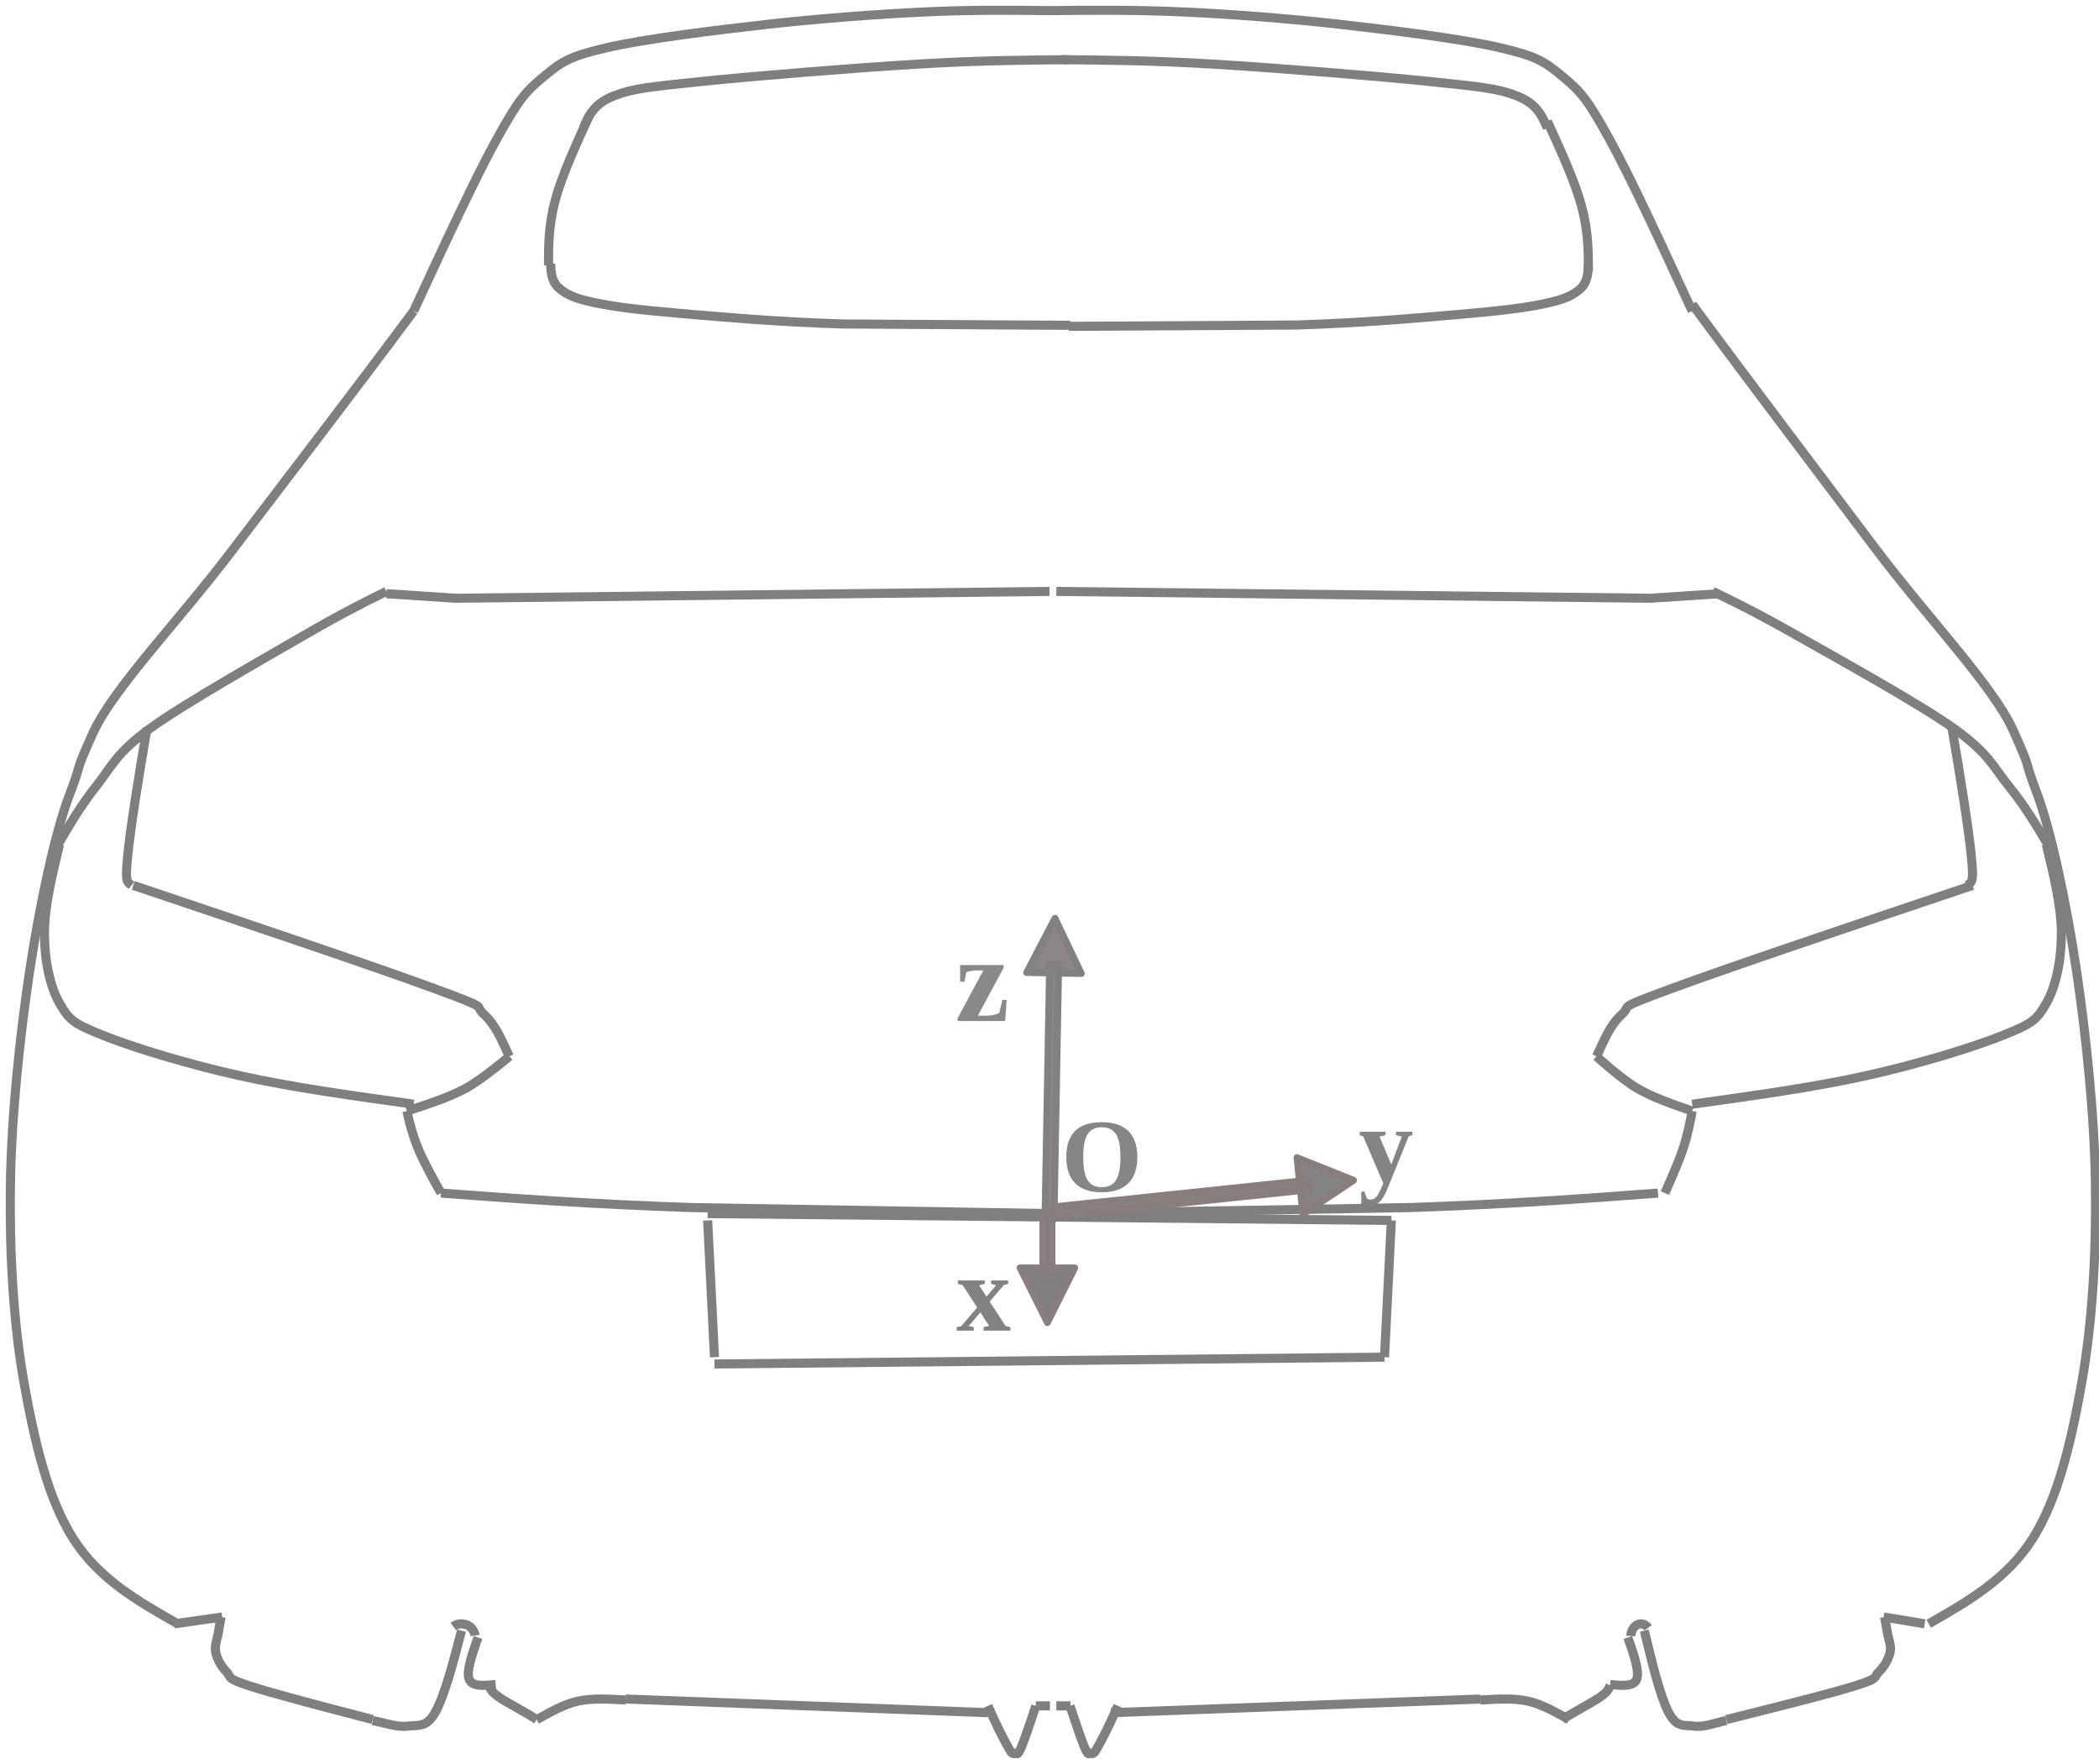
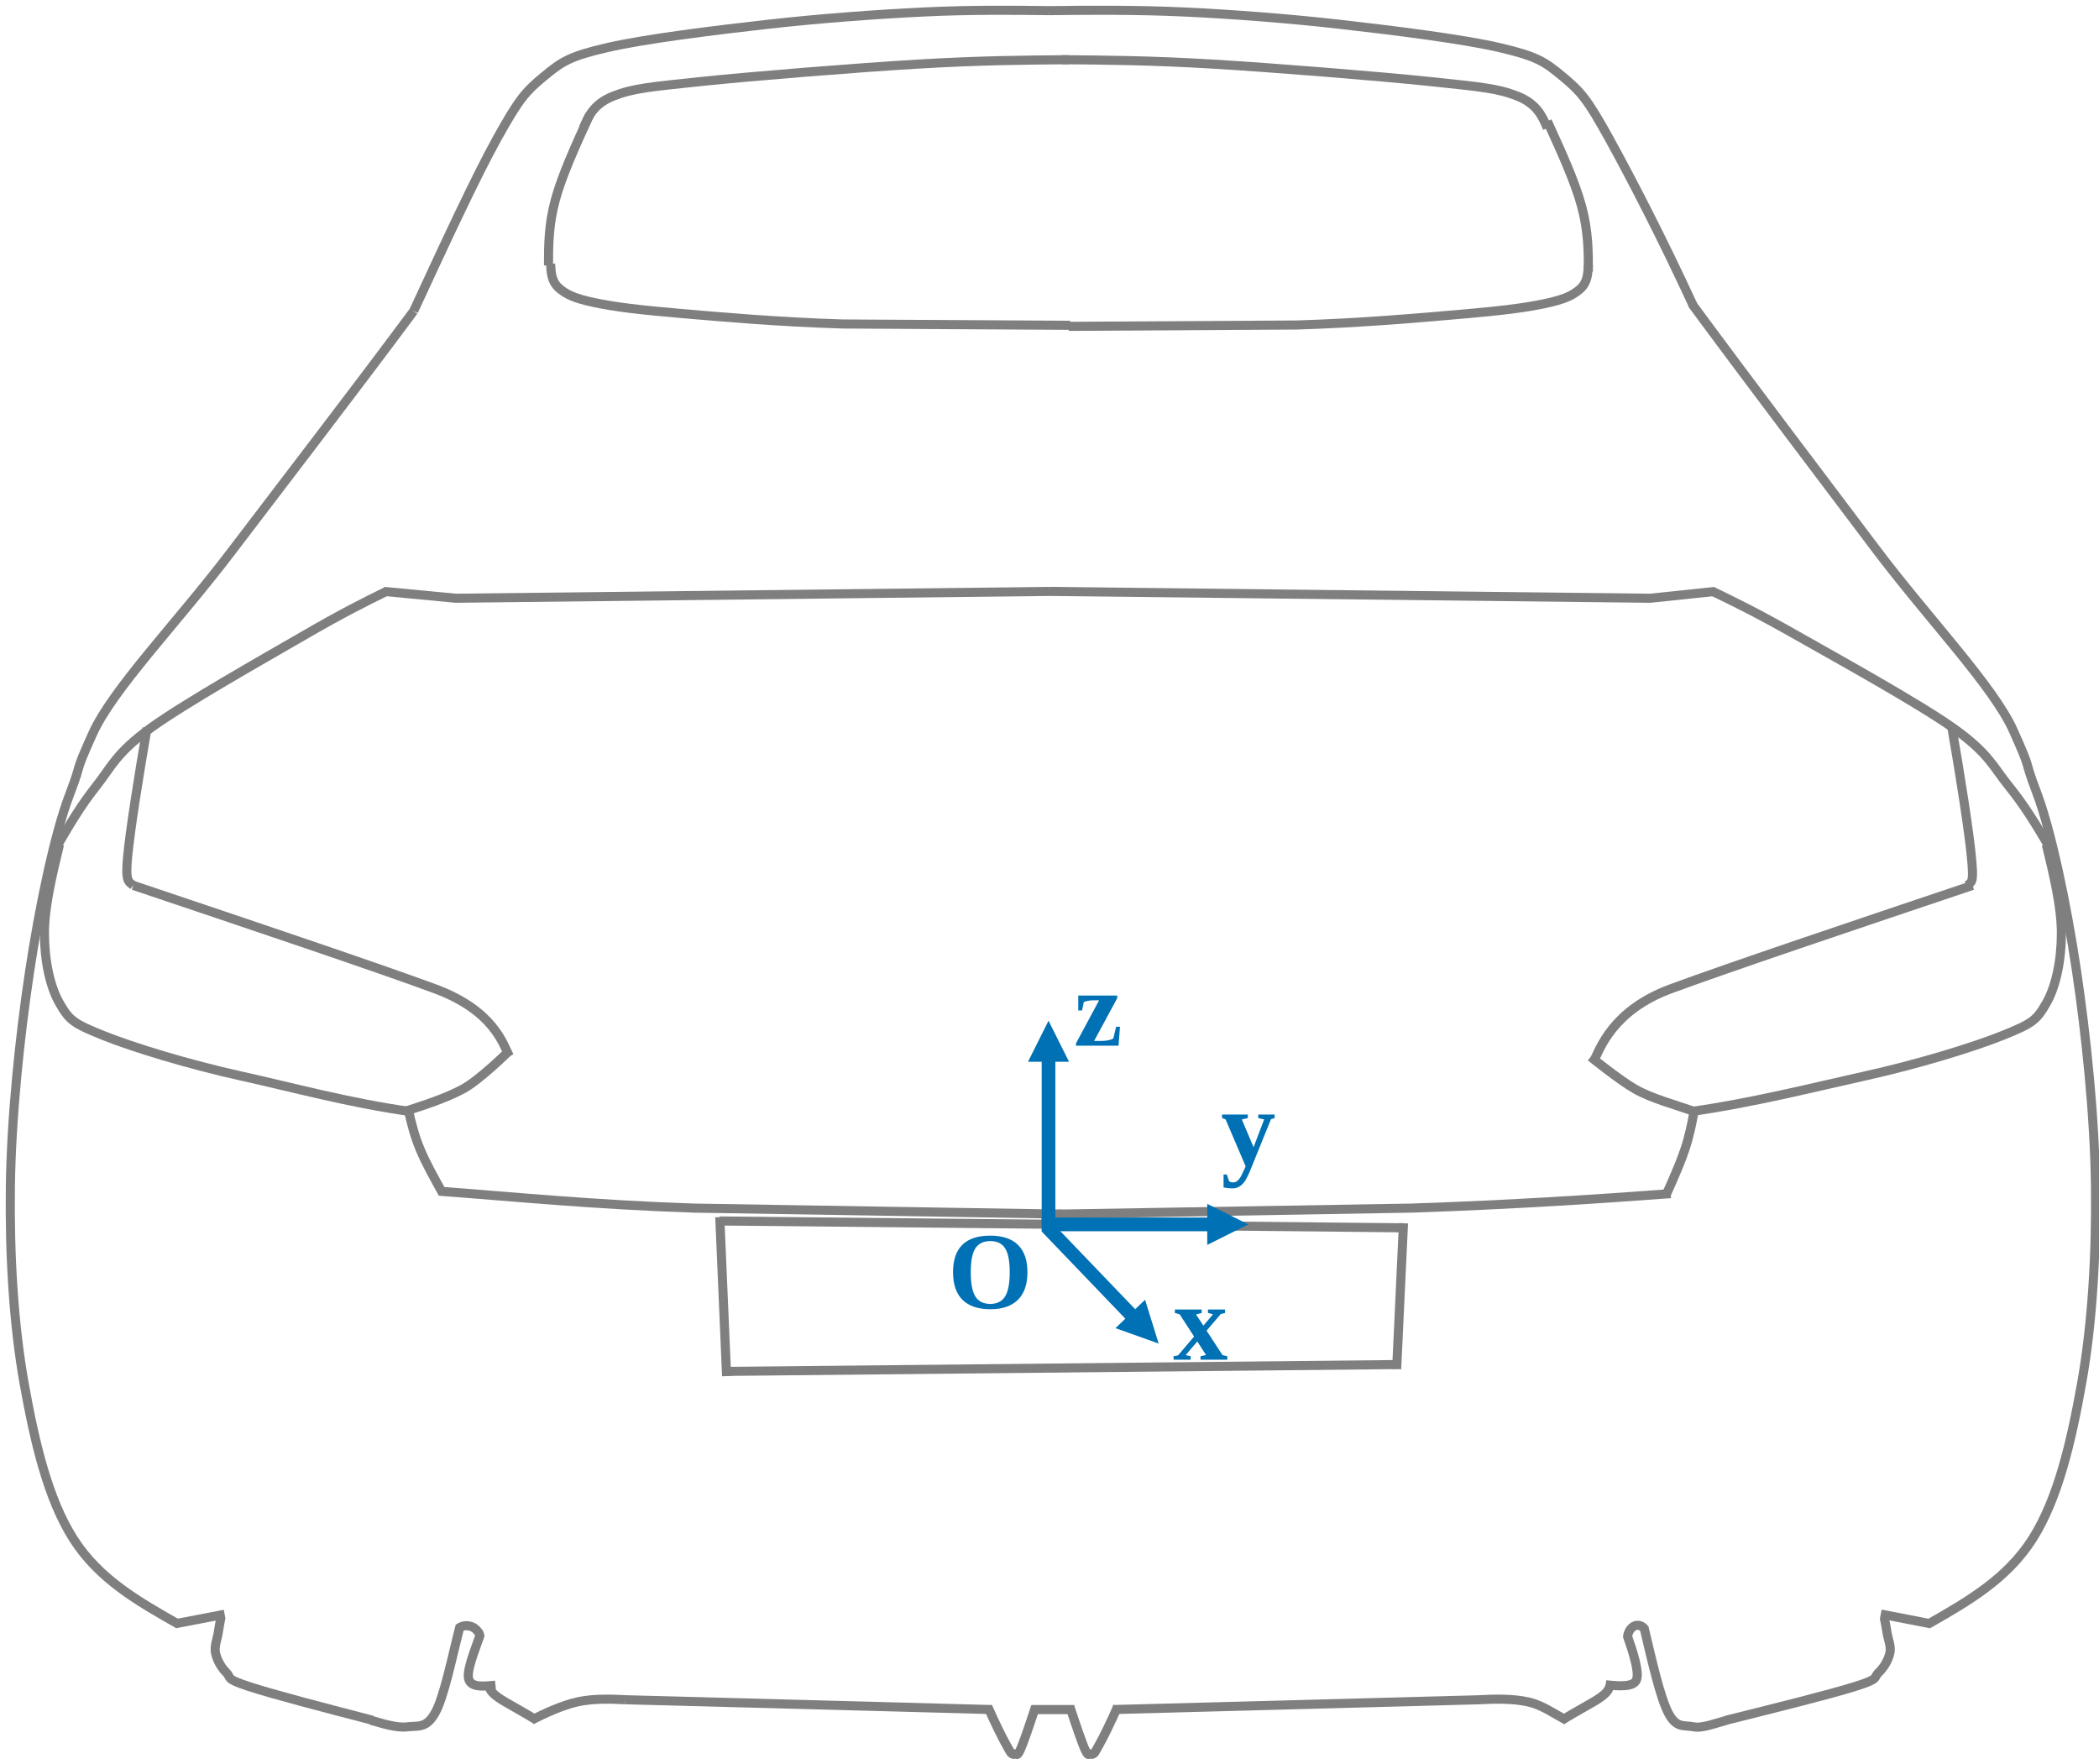
<svg xmlns="http://www.w3.org/2000/svg" width="100%" height="100%" viewBox="0 0 307 258" version="1.1" xml:space="preserve" style="fill-rule:evenodd;clip-rule:evenodd;stroke-miterlimit:8;">
  <g transform="matrix(1,0,0,1,-420,-247)">
    <path d="M445.994,484.5C440.243,481.233 434.491,477.967 430.747,472.1C427.002,466.233 425.062,457.9 423.524,449.3C421.986,440.7 421.384,430.533 421.518,420.5C421.652,410.467 422.889,398.633 424.327,389.1C425.764,379.567 428.005,368.9 430.145,363.3C432.285,357.7 430.613,360.833 433.555,354.3C436.498,347.767 445.994,338 453.818,327.7C461.642,317.4 471.74,304.3 480.5,292.5" style="fill:none;stroke:rgb(127,127,127);stroke-width:1.33px;" />
    <path d="M480.5,292.5C485.026,282.718 489.553,272.935 492.726,267.216C495.9,261.497 496.869,260.394 499.541,258.186C502.213,255.979 503.316,255.243 508.761,253.973C514.206,252.702 524.495,251.431 532.211,250.561C539.928,249.692 548.179,249.09 555.06,248.755C561.942,248.421 568.222,248.488 573.5,248.555" style="fill:none;stroke:rgb(127,127,127);stroke-width:1.33px;" />
    <g transform="matrix(1,0,0,1,3.02816,-28.919)">
      <path d="M573.5,323.5L540.188,323.304C530.646,323.011 522.301,322.261 516.251,321.739C510.2,321.217 506.809,320.793 503.883,320.174C500.958,319.554 499.761,318.967 498.697,318.022C497.633,317.076 497.567,315.788 497.5,314.5" style="fill:none;stroke:rgb(127,127,127);stroke-width:1.33px;" />
    </g>
    <g transform="matrix(1,0,0,1,2.72535,-29.6761)">
      <path d="M503.5,293.5C501.5,297.883 499.5,302.233 498.5,305.9C497.5,309.567 497.5,312.617 497.5,315.5" style="fill:none;stroke:rgb(127,127,127);stroke-width:1.33px;" />
    </g>
    <g transform="matrix(1,0,0,1,1.8169,-28.7676)">
      <path d="M503.5,294.5C504.267,292.727 505.033,290.954 507.9,289.819C510.767,288.684 513.267,288.472 520.7,287.692C528.133,286.911 543.533,285.67 552.5,285.138C561.467,284.607 567.983,284.553 574.5,284.5" style="fill:none;stroke:rgb(127,127,127);stroke-width:1.33px;" />
    </g>
-     <path d="M445.5,484.5L452.5,483.5" style="fill:none;stroke:rgb(127,127,127);stroke-width:1.33px;" />
-     <path d="M474.5,498.5C467.258,496.616 460.016,494.733 456.452,493.569C452.889,492.404 453.935,492.336 453.118,491.514C452.3,490.692 451.744,489.596 451.548,488.637C451.352,487.678 451.81,486.616 451.94,485.76C452.071,484.904 452.202,484.202 452.333,483.5" style="fill:none;stroke:rgb(127,127,127);stroke-width:1.33px;" />
-     <path d="M487.5,485.5C486.292,490.189 484.978,495.114 483.664,497.441C482.35,499.769 481.142,499.263 479.615,499.465C478.088,499.667 476.152,498.942 474.5,498.655" style="fill:none;stroke:rgb(127,127,127);stroke-width:1.33px;" />
-     <path d="M486.303,484.898C487.188,484.237 488.441,484.418 489.102,485.303C489.301,485.569 489.431,485.881 489.479,486.21" style="fill:none;stroke:rgb(127,127,127);stroke-width:1.33px;" />
-     <path d="M489.91,486.5C489.047,488.969 488.183,491.438 488.615,492.583C489.047,493.727 490.773,493.547 492.5,493.368" style="fill:none;stroke:rgb(127,127,127);stroke-width:1.33px;" />
-     <path d="M498.5,498.5C496.7,497.327 494.067,496 492.9,495.167C491.733,494.333 491.7,493.932 491.5,493.5" style="fill:none;stroke:rgb(127,127,127);stroke-width:1.33px;" />
-     <path d="M498.5,498.5C500.343,497.533 502.348,496.286 504.515,495.81C506.682,495.334 509.075,495.516 511.5,495.642" style="fill:none;stroke:rgb(127,127,127);stroke-width:1.33px;" />
-     <path d="M564.5,497.5L511.5,495.5" style="fill:none;stroke:rgb(127,127,127);stroke-width:1.33px;" />
-     <path d="M564.5,496.5C565.5,498.799 566.633,501.098 567.3,502.265C567.967,503.431 567.9,503.466 568.5,503.5" style="fill:none;stroke:rgb(127,127,127);stroke-width:1.33px;" />
-     <path d="M571.5,496.5C570.603,499.198 569.706,501.896 569.206,502.938C568.706,503.98 568.603,503.367 568.5,502.754" style="fill:none;stroke:rgb(127,127,127);stroke-width:1.33px;" />
-     <path d="M571.5,496.5L573.567,496.5" style="fill:none;stroke:rgb(127,127,127);stroke-width:1.33px;" />
-     <path d="M494.5,401.5C493.593,399.719 492.687,397.098 490.874,395.452C489.06,393.805 492.183,394.78 483.621,391.621C475.059,388.462 457.279,382.481 439.5,376.5" style="fill:none;stroke:rgb(127,127,127);stroke-width:1.33px;" />
-     <path d="M439.242,376.5C438.537,375.927 438.302,376.009 438.678,372.175C439.054,368.342 440.23,360.855 441.5,353.5" style="fill:none;stroke:rgb(127,127,127);stroke-width:1.33px;" />
+     <path d="M494.5,401.5C493.593,399.719 492.183,394.78 483.621,391.621C475.059,388.462 457.279,382.481 439.5,376.5" style="fill:none;stroke:rgb(127,127,127);stroke-width:1.33px;" />
+     <path d="M439.5,376.5C438.795,375.927 438.302,376.009 438.678,372.175C439.054,368.342 440.23,360.855 441.5,353.5" style="fill:none;stroke:rgb(127,127,127);stroke-width:1.33px;" />
    <path d="M428.5,370.5C430.153,367.669 431.806,364.839 434.054,362.008C436.302,359.178 436.93,357.189 441.988,353.516C447.045,349.843 458.649,343.306 464.401,339.97C470.153,336.634 473.327,335.067 476.5,333.5" style="fill:none;stroke:rgb(127,127,127);stroke-width:1.33px;" />
-     <path d="M476.5,333.833L486.658,334.5L573.5,333.5" style="fill:none;stroke:rgb(127,127,127);stroke-width:1.33px;" />
-     <path d="M428.708,370.5C427.604,375.061 426.5,379.623 426.5,383.495C426.5,387.367 427.27,391.239 428.708,393.733C430.147,396.227 430.716,396.687 435.132,398.459C439.548,400.231 447.645,402.692 455.206,404.365C462.768,406.039 471.634,407.27 480.5,408.5" style="fill:none;stroke:rgb(127,127,127);stroke-width:1.33px;" />
-     <path d="M479.5,409.5C482.521,408.526 485.542,407.551 488.042,406.218C490.542,404.885 494.5,401.5 494.5,401.5" style="fill:none;stroke:rgb(127,127,127);stroke-width:1.33px;" />
-     <path d="M573.5,424.5L521.182,423.618C506.349,423.118 495.425,422.309 484.5,421.5" style="fill:none;stroke:rgb(127,127,127);stroke-width:1.33px;" />
-     <path d="M484.5,421.5C483.25,419.254 482,417.008 481.167,415.008C480.333,413.008 479.917,411.254 479.5,409.5" style="fill:none;stroke:rgb(127,127,127);stroke-width:1.33px;" />
+     <path d="M476.154,333.5L486.658,334.5L573.5,333.5" style="fill:none;stroke:rgb(127,127,127);stroke-width:1.33px;" />
+     <path d="M428.708,370.5C427.604,375.061 426.5,379.623 426.5,383.495C426.5,387.367 427.27,391.239 428.708,393.733C430.147,396.227 430.716,396.687 435.132,398.459C439.548,400.231 447.645,402.692 455.206,404.365C462.768,406.039 471.201,408.348 480.067,409.578" style="fill:none;stroke:rgb(127,127,127);stroke-width:1.33px;" />
+     <g transform="matrix(1,0,0,1,-0.366705,0.0783559)">
+       <path d="M479.5,409.5C482.521,408.526 485.542,407.551 488.042,406.218C490.542,404.885 494.817,400.635 494.817,400.635" style="fill:none;stroke:rgb(127,127,127);stroke-width:1.33px;" />
+     </g>
+     <g transform="matrix(-1,-8.74228e-08,-8.74228e-08,1,667.133,401.578)">
+       <path d="M-0.733,8C2.086,7.026 5.639,6.051 7.972,4.718C10.306,3.385 14.477,-0 14.477,-0" style="fill:none;stroke:rgb(127,127,127);stroke-width:1.33px;" />
+     </g>
    <g transform="matrix(-1,-8.74228e-08,-8.74228e-08,1,726.5,291.5)">
      <path d="M24.411,193C18.679,189.723 12.947,186.446 9.215,180.561C5.483,174.676 3.55,166.317 2.017,157.69C0.484,149.063 -0.115,138.865 0.018,128.8C0.151,118.736 1.384,106.866 2.817,97.303C4.25,87.739 6.483,77.04 8.615,71.422C10.748,65.805 9.082,68.948 12.014,62.394C14.947,55.84 24.377,46.11 32.208,35.711C40.039,25.312 50.269,11.837 59,0" style="fill:none;stroke:rgb(127,127,127);stroke-width:1.33px;" />
    </g>
    <g transform="matrix(-1,-8.74228e-08,-8.74228e-08,1,667.5,248.5)">
-       <path d="M0,44C4.507,34.218 9.014,24.435 12.174,18.716C15.334,12.998 16.299,11.894 18.96,9.686C21.621,7.479 22.718,6.743 28.14,5.472C33.562,4.202 43.807,2.931 51.49,2.061C59.174,1.192 67.157,0.59 74.242,0.255C81.327,-0.079 88.745,-0.012 94,0.055" style="fill:none;stroke:rgb(127,127,127);stroke-width:1.33px;" />
+       <path d="M-0.132,43.166C4.375,33.384 9.014,24.435 12.174,18.716C15.334,12.998 16.299,11.894 18.96,9.686C21.621,7.479 22.718,6.743 28.14,5.472C33.562,4.202 43.807,2.931 51.49,2.061C59.174,1.192 67.157,0.59 74.242,0.255C81.327,-0.079 88.745,-0.012 94,0.055" style="fill:none;stroke:rgb(127,127,127);stroke-width:1.33px;" />
    </g>
    <g transform="matrix(-1,-8.74228e-08,-8.74228e-08,1,652.317,285.732)">
      <path d="M76,9L42.688,8.804C33.146,8.511 24.801,7.761 18.751,7.239C12.7,6.717 9.309,6.293 6.383,5.674C3.458,5.054 2.261,4.467 1.197,3.522C0.133,2.576 0.066,1.288 0,0" style="fill:none;stroke:rgb(127,127,127);stroke-width:1.33px;" />
    </g>
    <g transform="matrix(-1,-8.74228e-08,-8.74228e-08,1,652.317,264.732)">
      <path d="M6,0C4,4.383 2,8.733 1,12.4C0,16.067 0,19.117 0,22" style="fill:none;stroke:rgb(127,127,127);stroke-width:1.33px;" />
    </g>
    <g transform="matrix(-1,-8.74228e-08,-8.74228e-08,1,646.317,255.732)">
      <path d="M0,10C0.767,8.227 1.533,6.454 4.4,5.319C7.267,4.184 9.767,3.972 17.2,3.191C24.633,2.411 40.033,1.17 49,0.638C57.967,0.106 64.483,0.053 71,0" style="fill:none;stroke:rgb(127,127,127);stroke-width:1.33px;" />
    </g>
-     <g transform="matrix(-1,-8.74228e-08,-8.74228e-08,1,701.5,483.5)">
-       <path d="M0,1L6,0" style="fill:none;stroke:rgb(127,127,127);stroke-width:1.33px;" />
-     </g>
-     <g transform="matrix(-1,-8.74228e-08,-8.74228e-08,1,696.5,483.5)">
-       <path d="M24,15C16.443,13.116 8.886,11.233 5.168,10.069C1.449,8.904 2.541,8.836 1.688,8.014C0.835,7.192 0.255,6.096 0.05,5.137C-0.155,4.178 0.323,3.116 0.46,2.26C0.596,1.404 0.733,0.702 0.869,0" style="fill:none;stroke:rgb(127,127,127);stroke-width:1.33px;" />
-     </g>
-     <g transform="matrix(-1,-8.74228e-08,-8.74228e-08,1,672.5,485.5)">
-       <path d="M12,0C10.885,4.689 9.672,9.614 8.459,11.941C7.246,14.269 6.131,13.762 4.721,13.965C3.312,14.167 1.525,13.442 0,13.155" style="fill:none;stroke:rgb(127,127,127);stroke-width:1.33px;" />
-     </g>
-     <g transform="matrix(-1,-8.74228e-08,-8.74228e-08,1,661.5,484.5)">
-       <path d="M0.441,0.583C1.028,-0.196 1.978,-0.194 2.563,0.588C2.803,0.91 2.954,1.331 2.991,1.782" style="fill:none;stroke:rgb(127,127,127);stroke-width:1.33px;" />
-     </g>
-     <g transform="matrix(-1,-8.74228e-08,-8.74228e-08,1,659.5,486.5)">
-       <path d="M1.41,0C0.546,2.469 -0.317,4.938 0.115,6.083C0.546,7.227 2.273,7.047 4,6.868" style="fill:none;stroke:rgb(127,127,127);stroke-width:1.33px;" />
-     </g>
-     <g transform="matrix(-1,-8.74228e-08,-8.74228e-08,1,655.5,493.5)">
-       <path d="M7,5C5.2,3.827 2.567,2.5 1.4,1.667C0.233,0.833 0.2,0.432 0,0" style="fill:none;stroke:rgb(127,127,127);stroke-width:1.33px;" />
-     </g>
-     <g transform="matrix(-1,-8.74228e-08,-8.74228e-08,1,649.5,495.5)">
-       <path d="M0,3C1.843,2.033 3.848,0.786 6.015,0.31C8.182,-0.166 10.575,0.016 13,0.142" style="fill:none;stroke:rgb(127,127,127);stroke-width:1.33px;" />
-     </g>
-     <g transform="matrix(-1,-8.74228e-08,-8.74228e-08,1,636.5,495.5)">
-       <path d="M54,2L0,0" style="fill:none;stroke:rgb(127,127,127);stroke-width:1.33px;" />
-     </g>
-     <g transform="matrix(-1,-8.74228e-08,-8.74228e-08,1,583.5,496.5)">
-       <path d="M0,0C1,2.299 2.133,4.598 2.8,5.765C3.467,6.931 3.4,6.966 4,7" style="fill:none;stroke:rgb(127,127,127);stroke-width:1.33px;" />
-     </g>
-     <g transform="matrix(-1,-8.74228e-08,-8.74228e-08,1,579.5,496.5)">
-       <path d="M3,0C2.103,2.698 1.206,5.395 0.706,6.438C0.206,7.48 0.103,6.867 0,6.254" style="fill:none;stroke:rgb(127,127,127);stroke-width:1.33px;" />
-     </g>
-     <g transform="matrix(-1,-8.74228e-08,-8.74228e-08,1,576.567,496.5)">
-       <path d="M0,0L2.067,0" style="fill:none;stroke:rgb(127,127,127);stroke-width:1.33px;" />
-     </g>
    <g transform="matrix(-1,-8.74228e-08,-8.74228e-08,1,708.5,376.5)">
-       <path d="M55,25C54.093,23.219 53.187,20.598 51.374,18.952C49.56,17.305 52.683,18.28 44.121,15.121C35.559,11.962 17.779,5.981 0,0" style="fill:none;stroke:rgb(127,127,127);stroke-width:1.33px;" />
+       <path d="M55.404,25.721C54.497,23.94 52.683,18.28 44.121,15.121C35.559,11.962 17.779,5.981 0,0" style="fill:none;stroke:rgb(127,127,127);stroke-width:1.33px;" />
    </g>
    <g transform="matrix(-1,-8.74228e-08,-8.74228e-08,1,708.5,353.5)">
      <path d="M0.742,23C0.037,22.427 -0.198,22.509 0.178,18.675C0.554,14.842 1.73,7.355 3,0" style="fill:none;stroke:rgb(127,127,127);stroke-width:1.33px;" />
    </g>
    <g transform="matrix(-1,-8.74228e-08,-8.74228e-08,1,719.5,333.5)">
      <path d="M0,37C1.687,34.169 3.375,31.339 5.669,28.508C7.964,25.678 8.605,23.689 13.769,20.016C18.932,16.343 30.777,9.806 36.649,6.47C42.521,3.134 45.76,1.567 49,0" style="fill:none;stroke:rgb(127,127,127);stroke-width:1.33px;" />
    </g>
    <g transform="matrix(-1,-8.74228e-08,-8.74228e-08,1,671.5,333.5)">
-       <path d="M0,0.333L10.158,1L97,0" style="fill:none;stroke:rgb(127,127,127);stroke-width:1.33px;" />
+       <path d="M0.634,0L10.158,1L98,0" style="fill:none;stroke:rgb(127,127,127);stroke-width:1.33px;" />
    </g>
    <g transform="matrix(-1,-8.74228e-08,-8.74228e-08,1,721.5,370.5)">
-       <path d="M2.208,0C1.104,4.561 0,9.123 0,12.995C0,16.867 0.77,20.739 2.208,23.233C3.647,25.727 4.216,26.187 8.632,27.959C13.048,29.731 21.145,32.192 28.706,33.865C36.268,35.539 45.134,36.77 54,38" style="fill:none;stroke:rgb(127,127,127);stroke-width:1.33px;" />
+       <path d="M2.208,0C1.104,4.561 0,9.123 0,12.995C0,16.867 0.77,20.739 2.208,23.233C3.647,25.727 4.216,26.187 8.632,27.959C13.048,29.731 21.145,32.192 28.706,33.865C36.268,35.539 45.365,37.848 54.231,39.078" style="fill:none;stroke:rgb(127,127,127);stroke-width:1.33px;" />
    </g>
-     <g transform="matrix(-1,-8.74228e-08,-8.74228e-08,1,667.5,401.5)">
-       <path d="M0,8C2.819,7.026 5.639,6.051 7.972,4.718C10.306,3.385 14,0 14,0" style="fill:none;stroke:rgb(127,127,127);stroke-width:1.33px;" />
+     <g transform="matrix(1,0,0,1,0.274159,0.0783559)">
+       <path d="M575,424.5L521.182,423.618C506.349,423.118 494.924,421.959 483.999,421.15" style="fill:none;stroke:rgb(127,127,127);stroke-width:1.33px;" />
    </g>
-     <g transform="matrix(-1,-8.74228e-08,-8.74228e-08,1,662.5,421.5)">
-       <path d="M88,3L36.27,2.118C21.604,1.618 10.802,0.809 0,0" style="fill:none;stroke:rgb(127,127,127);stroke-width:1.33px;" />
+     <g transform="matrix(1,0,0,1,0.274159,0.0783559)">
+       <path d="M484.5,421.5C483.25,419.254 482,417.008 481.167,415.008C480.333,413.008 479.917,411.254 479.5,409.5" style="fill:none;stroke:rgb(127,127,127);stroke-width:1.33px;" />
    </g>
-     <g transform="matrix(-1,-8.74228e-08,-8.74228e-08,1,667.5,409.5)">
-       <path d="M4,12C3,9.754 2,7.508 1.333,5.508C0.667,3.508 0.333,1.754 0,0" style="fill:none;stroke:rgb(127,127,127);stroke-width:1.33px;" />
+     <g transform="matrix(-1,-8.74228e-08,-8.74228e-08,1,662.774,421.578)">
+       <path d="M88,3L36.27,2.118C21.604,1.618 9.225,0.809 -1.577,-0" style="fill:none;stroke:rgb(127,127,127);stroke-width:1.33px;" />
    </g>
-     <path d="M523.5,424.5L623.5,425.5" style="fill:none;stroke:rgb(127,127,127);stroke-width:1.33px;" />
-     <path d="M524.5,446.5L622.5,445.5" style="fill:none;stroke:rgb(127,127,127);stroke-width:1.33px;" />
-     <path d="M622.5,445.5L623.5,425.5" style="fill:none;stroke:rgb(127,127,127);stroke-width:1.33px;" />
-     <path d="M524.5,445.5L523.5,425.5" style="fill:none;stroke:rgb(127,127,127);stroke-width:1.33px;" />
-     <g transform="matrix(1,0,0,-1,573.5,425.317)">
-       <path d="M0.667,-0.012L1.345,37.322L0.012,37.347L-0.667,0.012L0.667,-0.012ZM4.654,35.929L0.8,44L-3.345,36.074L4.654,35.929Z" style="fill:rgb(141,134,134);fill-rule:nonzero;stroke:rgb(131,128,128);stroke-width:1px;stroke-linejoin:round;stroke-miterlimit:2;" />
+     <g transform="matrix(-1,-8.74228e-08,-8.74228e-08,1,667.774,409.578)">
+       <path d="M4,12C3.72,11.371 3.44,10.742 3.167,10.118C2.466,8.515 1.813,6.948 1.333,5.508C0.667,3.508 0.333,1.754 0,0" style="fill:none;stroke:rgb(127,127,127);stroke-width:1.33px;" />
    </g>
-     <g transform="matrix(0.981442,-0.102652,0.107964,1.03222,-27.319,134.939)">
-       <path d="M574.5,336.833L613.7,336.833L613.7,338.167L574.5,338.167L574.5,336.833ZM612.367,333.5L620.367,337.5L612.367,341.5L612.367,333.5Z" style="fill:rgb(134,131,131);fill-rule:nonzero;stroke:rgb(136,126,126);stroke-width:0.99px;stroke-linejoin:round;stroke-miterlimit:2;" />
+     <g transform="matrix(1,0,0,1,-0.0308818,0.102342)">
+       <path d="M445.603,484.397L452.884,482.998" style="fill:none;stroke:rgb(127,127,127);stroke-width:1.33px;" />
    </g>
-     <g transform="matrix(1,0,0,1,-0.302826,87.2113)">
-       <path d="M574.167,337.5L574.167,346.567L572.833,346.567L572.833,337.5L574.167,337.5ZM577.5,345.233L573.5,353.233L569.5,345.233L577.5,345.233Z" style="fill:rgb(129,126,126);fill-rule:nonzero;stroke:rgb(135,127,127);stroke-width:1px;stroke-linejoin:round;stroke-miterlimit:2;" />
+     <g transform="matrix(1,0,0,1,-0.0308818,0.102342)">
+       <path d="M474.5,498.5C467.258,496.616 460.016,494.733 456.452,493.569C452.889,492.404 453.935,492.336 453.118,491.514C452.3,490.692 451.744,489.596 451.548,488.637C451.352,487.678 451.81,486.616 451.94,485.76C452.071,484.904 452.202,484.202 452.333,483.5" style="fill:none;stroke:rgb(127,127,127);stroke-width:1.33px;" />
    </g>
-     <g transform="matrix(0.954117,0,0,0.954117,575.211,421.238)">
-       <text x="0px" y="0px" style="font-family:'TimesNewRomanPS-BoldMT', 'Times New Roman', serif;font-weight:700;font-size:16px;fill:rgb(135,133,133);">O</text>
+     <g transform="matrix(1,0,0,1,-0.0308818,0.102342)">
+       <path d="M487.331,484.67C486.123,489.359 484.978,495.114 483.664,497.441C482.35,499.769 481.142,499.263 479.615,499.465C478.088,499.667 475.886,498.964 474.279,498.5" style="fill:none;stroke:rgb(127,127,127);stroke-width:1.33px;" />
    </g>
-     <g transform="matrix(1,0,0,1,618.723,419.866)">
-       <text x="0px" y="0px" style="font-family:'TimesNewRomanPS-BoldMT', 'Times New Roman', serif;font-weight:700;font-size:16px;fill:rgb(134,131,131);">y</text>
+     <g transform="matrix(1,0,0,1,0.73828,0.272494)">
+       <path d="M486.303,484.898C487.188,484.237 488.441,484.418 489.102,485.303C489.301,485.569 489.363,485.45 489.479,486.21" style="fill:none;stroke:rgb(127,127,127);stroke-width:1.33px;" />
    </g>
-     <g transform="matrix(1.11514,0,0,1.11514,559.71,396.336)">
-       <text x="0px" y="0px" style="font-family:'TimesNewRomanPS-BoldMT', 'Times New Roman', serif;font-weight:700;font-size:16px;fill:rgb(138,137,137);">z</text>
+     <g transform="matrix(1,0,0,1,-0.0308818,0.102342)">
+       <path d="M490.248,486.05C489.385,488.519 488.183,491.438 488.615,492.583C489.047,493.727 490.773,493.547 492.5,493.368" style="fill:none;stroke:rgb(127,127,127);stroke-width:1.33px;" />
    </g>
-     <g transform="matrix(1,0,0,1,559.859,441.621)">
-       <text x="0px" y="0px" style="font-family:'TimesNewRomanPS-BoldMT', 'Times New Roman', serif;font-weight:700;font-size:16px;fill:rgb(132,129,129);">x</text>
+     <g transform="matrix(1,0,0,1,-0.0308818,0.102342)">
+       <path d="M498.5,498.5C496.7,497.327 494.067,496 492.9,495.167C491.733,494.333 491.7,493.932 491.5,493.5" style="fill:none;stroke:rgb(127,127,127);stroke-width:1.33px;" />
+     </g>
+     <g transform="matrix(1,0,0,1,-0.0308818,0.102342)">
+       <path d="M497.83,498.46C499.673,497.493 502.348,496.286 504.515,495.81C506.682,495.334 509.084,495.374 511.509,495.5" style="fill:none;stroke:rgb(127,127,127);stroke-width:1.33px;" />
+     </g>
+     <g transform="matrix(1,0,0,1,-0.0308818,0.102342)">
+       <path d="M565.048,496.938L511.5,495.5" style="fill:none;stroke:rgb(127,127,127);stroke-width:1.33px;" />
+     </g>
+     <g transform="matrix(1,0,0,1,-0.0308818,0.102342)">
+       <path d="M564.5,496.5C565.5,498.799 566.633,501.098 567.3,502.265C567.967,503.431 567.9,503.466 568.5,503.5" style="fill:none;stroke:rgb(127,127,127);stroke-width:1.33px;" />
+     </g>
+     <g transform="matrix(1,0,0,1,-0.0308818,0.102342)">
+       <path d="M571.5,496.5C570.603,499.198 569.706,501.896 569.206,502.938C568.706,503.98 568.603,503.367 568.5,502.754" style="fill:none;stroke:rgb(127,127,127);stroke-width:1.33px;" />
+     </g>
+     <g transform="matrix(-1,-8.74228e-08,-8.74228e-08,1,701.469,483.602)">
+       <path d="M-1.013,0.911L6.385,-0.529" style="fill:none;stroke:rgb(127,127,127);stroke-width:1.33px;" />
+     </g>
+     <g transform="matrix(-1,-8.74228e-08,-8.74228e-08,1,696.469,483.602)">
+       <path d="M24,15C16.443,13.116 8.886,11.233 5.168,10.069C1.449,8.904 2.541,8.836 1.688,8.014C0.835,7.192 0.255,6.096 0.05,5.137C-0.155,4.178 0.323,3.116 0.46,2.26C0.596,1.404 0.733,0.702 0.869,0" style="fill:none;stroke:rgb(127,127,127);stroke-width:1.33px;" />
+     </g>
+     <g transform="matrix(-1,-8.74228e-08,-8.74228e-08,1,672.469,485.602)">
+       <path d="M12.009,-0.548C10.894,4.141 9.672,9.614 8.459,11.941C7.246,14.269 6.115,13.67 4.721,13.965C3.522,14.219 1.32,13.371 -0.074,13" style="fill:none;stroke:rgb(127,127,127);stroke-width:1.33px;" />
+     </g>
+     <g transform="matrix(-1,-8.74228e-08,-8.74228e-08,1,661.025,484.711)">
+       <path d="M0.441,0.583C1.028,-0.196 1.978,-0.194 2.563,0.588C2.803,0.91 2.954,1.331 2.991,1.782" style="fill:none;stroke:rgb(127,127,127);stroke-width:1.33px;" />
+     </g>
+     <g transform="matrix(-1,-8.74228e-08,-8.74228e-08,1,659.469,486.602)">
+       <path d="M1.469,-0.391C0.605,2.078 -0.317,4.938 0.115,6.083C0.546,7.227 2.887,6.988 4.614,6.809" style="fill:none;stroke:rgb(127,127,127);stroke-width:1.33px;" />
+     </g>
+     <g transform="matrix(-1,-8.74228e-08,-8.74228e-08,1,655.469,493.602)">
+       <path d="M7,5C5.2,3.827 2.567,2.5 1.4,1.667C0.233,0.833 0.2,0.432 0,0" style="fill:none;stroke:rgb(127,127,127);stroke-width:1.33px;" />
+     </g>
+     <g transform="matrix(-1,-8.74228e-08,-8.74228e-08,1,649.469,495.602)">
+       <path d="M0.366,3C2.209,2.033 3.848,0.786 6.015,0.31C8.182,-0.166 10.729,-0.126 13.154,0" style="fill:none;stroke:rgb(127,127,127);stroke-width:1.33px;" />
+     </g>
+     <g transform="matrix(-1,-8.74228e-08,-8.74228e-08,1,636.469,495.602)">
+       <path d="M53.654,1.438L0,0" style="fill:none;stroke:rgb(127,127,127);stroke-width:1.33px;" />
+     </g>
+     <g transform="matrix(-1,-8.74228e-08,-8.74228e-08,1,583.469,496.602)">
+       <path d="M0,0C1,2.299 2.133,4.598 2.8,5.765C3.467,6.931 3.4,6.966 4,7" style="fill:none;stroke:rgb(127,127,127);stroke-width:1.33px;" />
+     </g>
+     <g transform="matrix(-1,-8.74228e-08,-8.74228e-08,1,579.469,496.602)">
+       <path d="M3,0C2.103,2.698 1.206,5.395 0.706,6.438C0.206,7.48 0.103,6.867 0,6.254" style="fill:none;stroke:rgb(127,127,127);stroke-width:1.33px;" />
+     </g>
+     <g transform="matrix(-1,-8.74228e-08,-8.74228e-08,1,576.536,496.602)">
+       <path d="M-0.577,0.438L5.642,0.438" style="fill:none;stroke:rgb(127,127,127);stroke-width:1.33px;" />
+     </g>
+     <g transform="matrix(1,0,0,1,1.77401,1.07954)">
+       <path d="M523.5,424.5L623.5,425.5" style="fill:none;stroke:rgb(127,127,127);stroke-width:1.33px;" />
+     </g>
+     <g transform="matrix(1,0,0,1,1.77401,1.07954)">
+       <path d="M524.5,446.5L622.5,445.5" style="fill:none;stroke:rgb(127,127,127);stroke-width:1.33px;" />
+     </g>
+     <g transform="matrix(1,0,0,1,1.77401,1.07954)">
+       <path d="M622.5,446.164L623.5,424.832" style="fill:none;stroke:rgb(127,127,127);stroke-width:1.33px;" />
+     </g>
+     <g transform="matrix(1,0,0,1,1.77401,1.07954)">
+       <path d="M524.5,447.189L523.5,423.937" style="fill:none;stroke:rgb(127,127,127);stroke-width:1.33px;" />
+     </g>
+     <g id="Coordinate-system" transform="matrix(1,0,0,1,-257.504,76.6777)">
+       <g transform="matrix(0.312335,-0.949971,0.949972,0.312335,704.403,469.161)">
+         <g id="arrow-blue">
+           <g>
+             <path d="M147.205,99.583L141.74,103.473L141.907,96.767L147.205,99.583Z" style="fill:rgb(0,113,180);" />
+             <path d="M152.857,82.555C152.857,82.555 147.242,93.121 143.993,99.234" style="fill:none;stroke:rgb(0,113,180);stroke-width:2px;stroke-linejoin:round;stroke-miterlimit:1.5;" />
+           </g>
+         </g>
+       </g>
+       <g transform="matrix(0.999999,-6.57e-28,-9.7202e-28,1,678.004,266.716)">
+         <g id="arrow-blue1">
+           <g>
+             <path d="M149.857,58.896L152.857,52.896L155.857,58.896L149.857,58.896Z" style="fill:rgb(0,113,180);" />
+             <path d="M152.857,82.555L152.857,57.696" style="fill:none;stroke:rgb(0,113,180);stroke-width:2px;stroke-linejoin:round;stroke-miterlimit:1.5;" />
+           </g>
+         </g>
+       </g>
+       <g transform="matrix(0.999999,-6.57e-28,-9.7202e-28,1,677.328,266.847)">
+         <g id="arrow-blue2">
+           <g>
+             <path d="M176.75,79.555L182.75,82.555L176.75,85.555L176.75,79.555Z" style="fill:rgb(0,113,180);" />
+             <g transform="matrix(1.01334,8.76139e-30,-1.29623e-29,1,-2.37304,0)">
+               <path d="M152.857,82.555L177.95,82.555" style="fill:none;stroke:rgb(0,113,180);stroke-width:2px;stroke-linejoin:round;stroke-miterlimit:1.5;" />
+             </g>
+           </g>
+         </g>
+       </g>
+       <g transform="matrix(1,0,0,1,849.089,369.196)">
+         <text x="0px" y="0px" style="font-family:'TimesNewRomanPS-BoldMT', 'Times New Roman';font-weight:700;font-size:16px;fill:rgb(0,113,180);">x</text>
+       </g>
+       <g transform="matrix(1.11514,0,0,1.11514,834.568,323.264)">
+         <text x="0px" y="0px" style="font-family:'TimesNewRomanPS-BoldMT', 'Times New Roman';font-weight:700;font-size:14.348px;fill:rgb(0,113,180);">z</text>
+       </g>
+       <g transform="matrix(1,0,0,1,856.086,340.682)">
+         <text x="0px" y="0px" style="font-family:'TimesNewRomanPS-BoldMT', 'Times New Roman';font-weight:700;font-size:16px;fill:rgb(0,113,180);">y</text>
+       </g>
+       <g transform="matrix(1.12889,0,0,1.12889,816.119,361.649)">
+         <text x="0px" y="0px" style="font-family:'TimesNewRomanPS-BoldMT', 'Times New Roman';font-weight:700;font-size:14.173px;fill:rgb(0,113,180);">O</text>
+       </g>
    </g>
  </g>
</svg>
